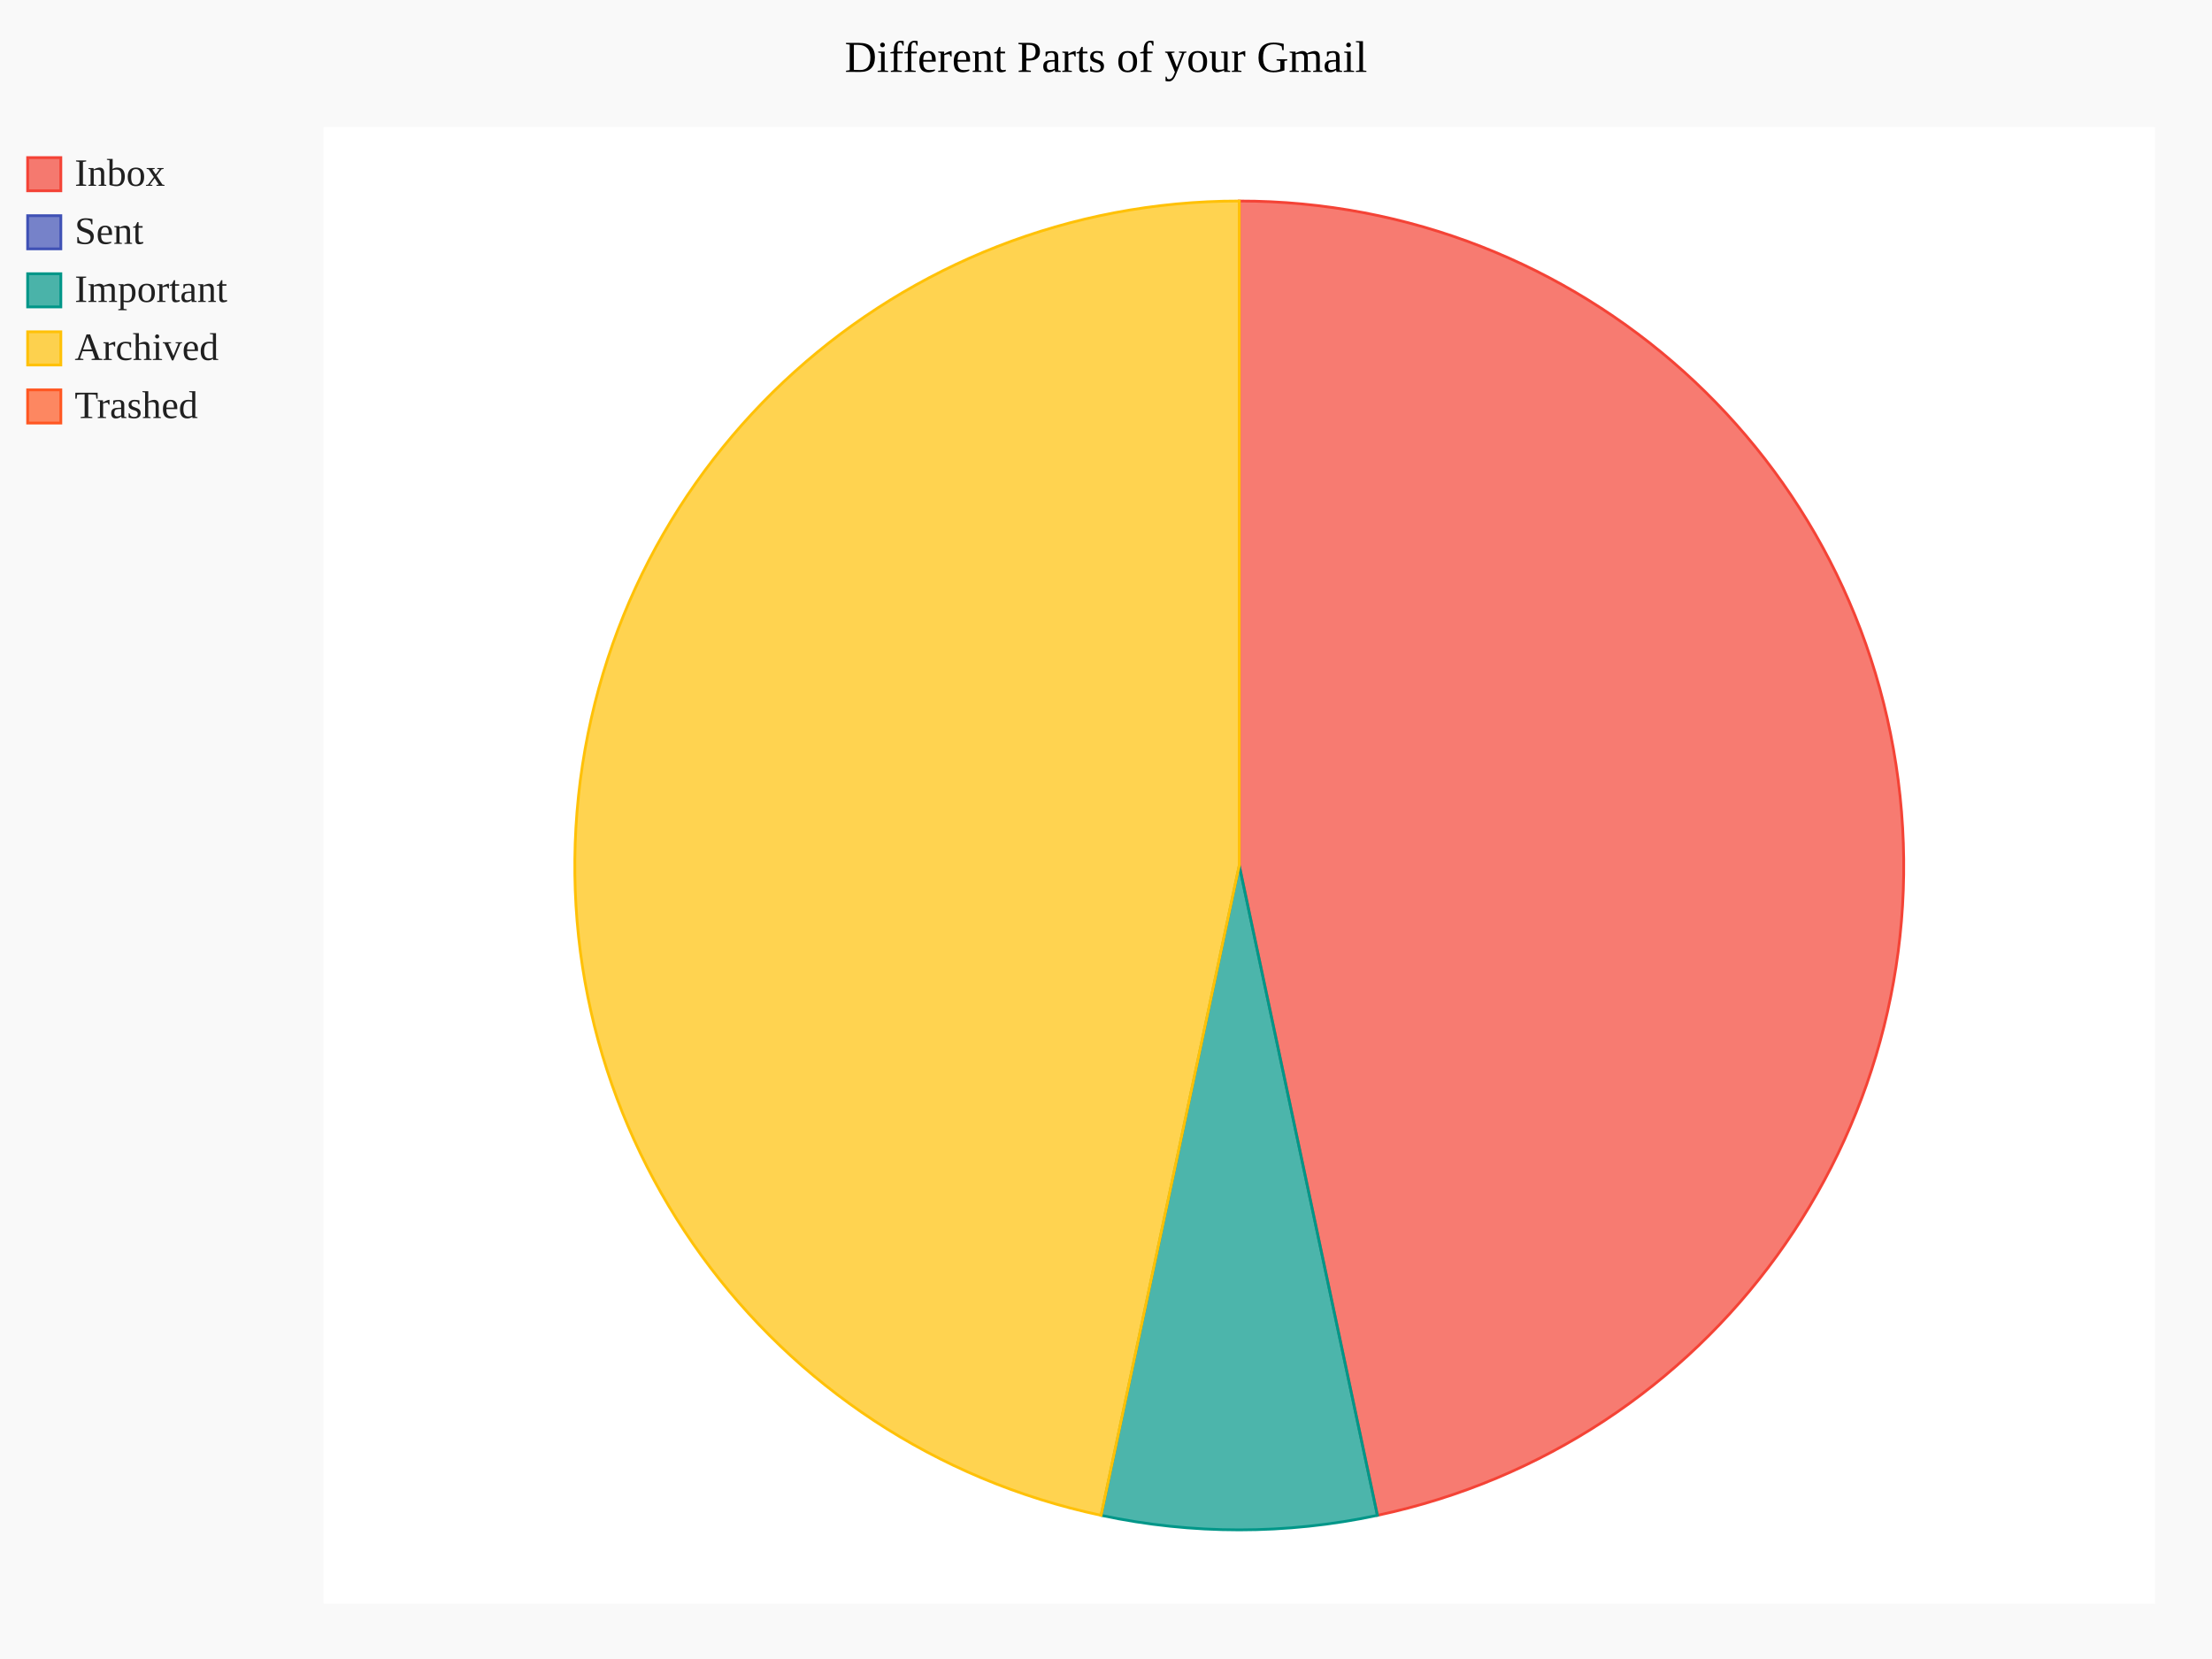
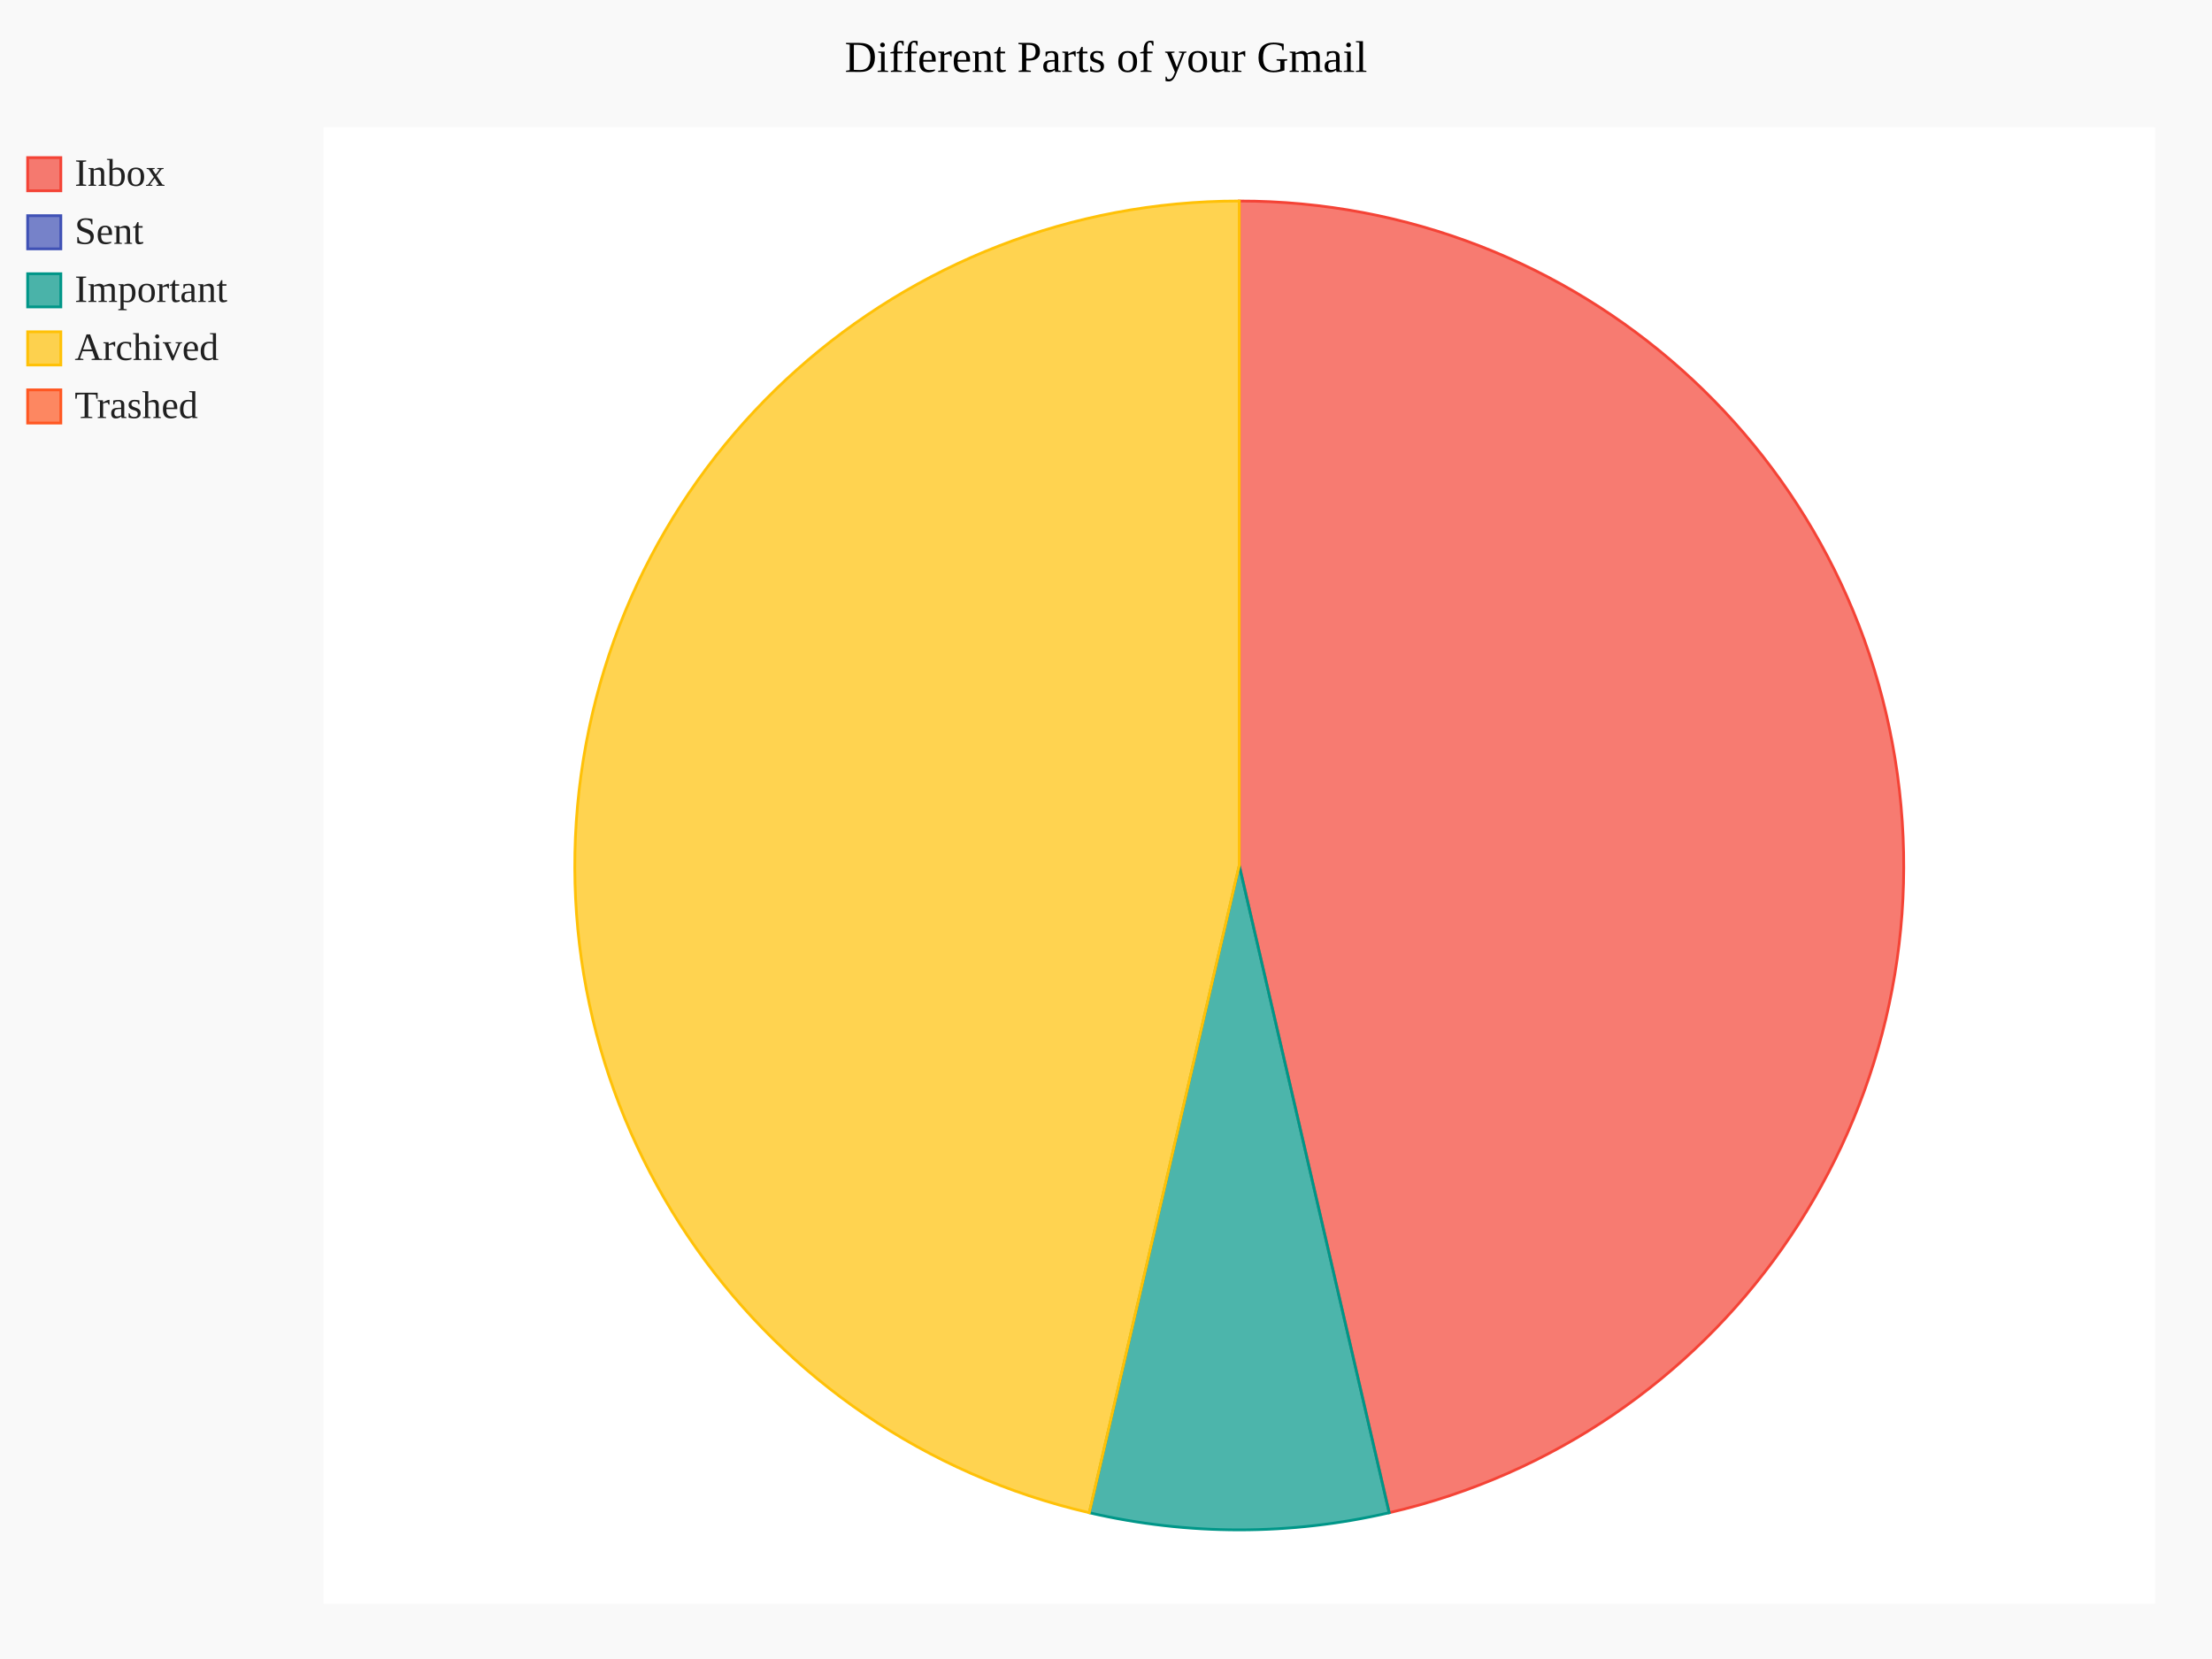
- <svg xmlns="http://www.w3.org/2000/svg" class="pygal-chart" id="chart-641de90a-ec85-4aea-b44f-8241155f24f6" viewBox="0 0 800 600">
+ <svg xmlns="http://www.w3.org/2000/svg" class="pygal-chart" id="chart-34682653-4855-41ed-bb04-712304db96e2" viewBox="0 0 800 600">
  <defs>
-     <style type="text/css">#chart-641de90a-ec85-4aea-b44f-8241155f24f6{-webkit-user-select:none;-webkit-font-smoothing:antialiased;font-family:Consolas,"Liberation Mono",Menlo,Courier,}#chart-641de90a-ec85-4aea-b44f-8241155f24f6 .title{font-family:Consolas,"Liberation Mono",Menlo,Courier,;font-size:16px}#chart-641de90a-ec85-4aea-b44f-8241155f24f6 .legends .legend text{font-family:Consolas,"Liberation Mono",Menlo,Courier,;font-size:14px}#chart-641de90a-ec85-4aea-b44f-8241155f24f6 .axis text{font-family:Consolas,"Liberation Mono",Menlo,Courier,;font-size:10px}#chart-641de90a-ec85-4aea-b44f-8241155f24f6 .axis text.major{font-family:Consolas,"Liberation Mono",Menlo,Courier,;font-size:10px}#chart-641de90a-ec85-4aea-b44f-8241155f24f6 .text-overlay text.value{font-family:Consolas,"Liberation Mono",Menlo,Courier,;font-size:16px}#chart-641de90a-ec85-4aea-b44f-8241155f24f6 .text-overlay text.label{font-family:Consolas,"Liberation Mono",Menlo,Courier,;font-size:10px}#chart-641de90a-ec85-4aea-b44f-8241155f24f6 .tooltip{font-family:Consolas,"Liberation Mono",Menlo,Courier,;font-size:14px}#chart-641de90a-ec85-4aea-b44f-8241155f24f6 text.no_data{font-family:Consolas,"Liberation Mono",Menlo,Courier,;font-size:64px}
- #chart-641de90a-ec85-4aea-b44f-8241155f24f6{background-color:rgba(249,249,249,1)}#chart-641de90a-ec85-4aea-b44f-8241155f24f6 path,#chart-641de90a-ec85-4aea-b44f-8241155f24f6 line,#chart-641de90a-ec85-4aea-b44f-8241155f24f6 rect,#chart-641de90a-ec85-4aea-b44f-8241155f24f6 circle{-webkit-transition:150ms;-moz-transition:150ms;transition:150ms}#chart-641de90a-ec85-4aea-b44f-8241155f24f6 .graph &gt; .background{fill:rgba(249,249,249,1)}#chart-641de90a-ec85-4aea-b44f-8241155f24f6 .plot &gt; .background{fill:rgba(255,255,255,1)}#chart-641de90a-ec85-4aea-b44f-8241155f24f6 .graph{fill:rgba(0,0,0,.87)}#chart-641de90a-ec85-4aea-b44f-8241155f24f6 text.no_data{fill:rgba(0,0,0,1)}#chart-641de90a-ec85-4aea-b44f-8241155f24f6 .title{fill:rgba(0,0,0,1)}#chart-641de90a-ec85-4aea-b44f-8241155f24f6 .legends .legend text{fill:rgba(0,0,0,.87)}#chart-641de90a-ec85-4aea-b44f-8241155f24f6 .legends .legend:hover text{fill:rgba(0,0,0,1)}#chart-641de90a-ec85-4aea-b44f-8241155f24f6 .axis .line{stroke:rgba(0,0,0,1)}#chart-641de90a-ec85-4aea-b44f-8241155f24f6 .axis .guide.line{stroke:rgba(0,0,0,.54)}#chart-641de90a-ec85-4aea-b44f-8241155f24f6 .axis .major.line{stroke:rgba(0,0,0,.87)}#chart-641de90a-ec85-4aea-b44f-8241155f24f6 .axis text.major{fill:rgba(0,0,0,1)}#chart-641de90a-ec85-4aea-b44f-8241155f24f6 .axis.y .guides:hover .guide.line,#chart-641de90a-ec85-4aea-b44f-8241155f24f6 .line-graph .axis.x .guides:hover .guide.line,#chart-641de90a-ec85-4aea-b44f-8241155f24f6 .stackedline-graph .axis.x .guides:hover .guide.line,#chart-641de90a-ec85-4aea-b44f-8241155f24f6 .xy-graph .axis.x .guides:hover .guide.line{stroke:rgba(0,0,0,1)}#chart-641de90a-ec85-4aea-b44f-8241155f24f6 .axis .guides:hover text{fill:rgba(0,0,0,1)}#chart-641de90a-ec85-4aea-b44f-8241155f24f6 .reactive{fill-opacity:.7}#chart-641de90a-ec85-4aea-b44f-8241155f24f6 .reactive.active,#chart-641de90a-ec85-4aea-b44f-8241155f24f6 .active .reactive{fill-opacity:.8;stroke-width:4}#chart-641de90a-ec85-4aea-b44f-8241155f24f6 .series text{fill:rgba(0,0,0,1)}#chart-641de90a-ec85-4aea-b44f-8241155f24f6 .tooltip rect{fill:rgba(255,255,255,1);stroke:rgba(0,0,0,1);-webkit-transition:opacity 150ms;-moz-transition:opacity 150ms;transition:opacity 150ms}#chart-641de90a-ec85-4aea-b44f-8241155f24f6 .tooltip .label{fill:rgba(0,0,0,.87)}#chart-641de90a-ec85-4aea-b44f-8241155f24f6 .tooltip .label{fill:rgba(0,0,0,.87)}#chart-641de90a-ec85-4aea-b44f-8241155f24f6 .tooltip .legend{font-size:.8em;fill:rgba(0,0,0,.54)}#chart-641de90a-ec85-4aea-b44f-8241155f24f6 .tooltip .x_label{font-size:.6em;fill:rgba(0,0,0,1)}#chart-641de90a-ec85-4aea-b44f-8241155f24f6 .tooltip .xlink{font-size:.5em;text-decoration:underline}#chart-641de90a-ec85-4aea-b44f-8241155f24f6 .tooltip .value{font-size:1.5em}#chart-641de90a-ec85-4aea-b44f-8241155f24f6 .map-element{fill:rgba(0,0,0,.87);stroke:rgba(0,0,0,.54) !important;opacity:.9;stroke-width:3;-webkit-transition:opacity 150ms;-moz-transition:opacity 150ms;transition:opacity 150ms}#chart-641de90a-ec85-4aea-b44f-8241155f24f6 .map-element:hover{opacity:1;stroke-width:10}#chart-641de90a-ec85-4aea-b44f-8241155f24f6 .color-0,#chart-641de90a-ec85-4aea-b44f-8241155f24f6 .color-0 a:visited{stroke:#F44336;fill:#F44336}#chart-641de90a-ec85-4aea-b44f-8241155f24f6 .color-1,#chart-641de90a-ec85-4aea-b44f-8241155f24f6 .color-1 a:visited{stroke:#3F51B5;fill:#3F51B5}#chart-641de90a-ec85-4aea-b44f-8241155f24f6 .color-2,#chart-641de90a-ec85-4aea-b44f-8241155f24f6 .color-2 a:visited{stroke:#009688;fill:#009688}#chart-641de90a-ec85-4aea-b44f-8241155f24f6 .color-3,#chart-641de90a-ec85-4aea-b44f-8241155f24f6 .color-3 a:visited{stroke:#FFC107;fill:#FFC107}#chart-641de90a-ec85-4aea-b44f-8241155f24f6 .color-4,#chart-641de90a-ec85-4aea-b44f-8241155f24f6 .color-4 a:visited{stroke:#FF5722;fill:#FF5722}#chart-641de90a-ec85-4aea-b44f-8241155f24f6 .text-overlay .color-0 text{fill:black}#chart-641de90a-ec85-4aea-b44f-8241155f24f6 .text-overlay .color-1 text{fill:black}#chart-641de90a-ec85-4aea-b44f-8241155f24f6 .text-overlay .color-2 text{fill:black}#chart-641de90a-ec85-4aea-b44f-8241155f24f6 .text-overlay .color-3 text{fill:black}#chart-641de90a-ec85-4aea-b44f-8241155f24f6 .text-overlay .color-4 text{fill:black}
- #chart-641de90a-ec85-4aea-b44f-8241155f24f6 text.no_data{text-anchor:middle}#chart-641de90a-ec85-4aea-b44f-8241155f24f6 .guide.line{fill:none}#chart-641de90a-ec85-4aea-b44f-8241155f24f6 .centered{text-anchor:middle}#chart-641de90a-ec85-4aea-b44f-8241155f24f6 .title{text-anchor:middle}#chart-641de90a-ec85-4aea-b44f-8241155f24f6 .legends .legend text{fill-opacity:1}#chart-641de90a-ec85-4aea-b44f-8241155f24f6 .axis.x text{text-anchor:middle}#chart-641de90a-ec85-4aea-b44f-8241155f24f6 .axis.x:not(.web) text[transform]{text-anchor:start}#chart-641de90a-ec85-4aea-b44f-8241155f24f6 .axis.y text{text-anchor:end}#chart-641de90a-ec85-4aea-b44f-8241155f24f6 .axis.y2 text{text-anchor:start}#chart-641de90a-ec85-4aea-b44f-8241155f24f6 .axis .guide.line{stroke-dasharray:4,4}#chart-641de90a-ec85-4aea-b44f-8241155f24f6 .axis .major.guide.line{stroke-dasharray:6,6}#chart-641de90a-ec85-4aea-b44f-8241155f24f6 .horizontal .axis.y .guide.line,#chart-641de90a-ec85-4aea-b44f-8241155f24f6 .horizontal .axis.y2 .guide.line,#chart-641de90a-ec85-4aea-b44f-8241155f24f6 .vertical .axis.x .guide.line{opacity:0}#chart-641de90a-ec85-4aea-b44f-8241155f24f6 .horizontal .axis.always_show .guide.line,#chart-641de90a-ec85-4aea-b44f-8241155f24f6 .vertical .axis.always_show .guide.line{opacity:1 !important}#chart-641de90a-ec85-4aea-b44f-8241155f24f6 .axis.y .guides:hover .guide.line,#chart-641de90a-ec85-4aea-b44f-8241155f24f6 .axis.y2 .guides:hover .guide.line,#chart-641de90a-ec85-4aea-b44f-8241155f24f6 .axis.x .guides:hover .guide.line{opacity:1}#chart-641de90a-ec85-4aea-b44f-8241155f24f6 .axis .guides:hover text{opacity:1}#chart-641de90a-ec85-4aea-b44f-8241155f24f6 .nofill{fill:none}#chart-641de90a-ec85-4aea-b44f-8241155f24f6 .subtle-fill{fill-opacity:.2}#chart-641de90a-ec85-4aea-b44f-8241155f24f6 .dot{stroke-width:1px;fill-opacity:1}#chart-641de90a-ec85-4aea-b44f-8241155f24f6 .dot.active{stroke-width:5px}#chart-641de90a-ec85-4aea-b44f-8241155f24f6 .dot.negative{fill:transparent}#chart-641de90a-ec85-4aea-b44f-8241155f24f6 text,#chart-641de90a-ec85-4aea-b44f-8241155f24f6 tspan{stroke:none !important}#chart-641de90a-ec85-4aea-b44f-8241155f24f6 .series text.active{opacity:1}#chart-641de90a-ec85-4aea-b44f-8241155f24f6 .tooltip rect{fill-opacity:.95;stroke-width:.5}#chart-641de90a-ec85-4aea-b44f-8241155f24f6 .tooltip text{fill-opacity:1}</style>
+     <style type="text/css">#chart-34682653-4855-41ed-bb04-712304db96e2{-webkit-user-select:none;-webkit-font-smoothing:antialiased;font-family:Consolas,"Liberation Mono",Menlo,Courier,}#chart-34682653-4855-41ed-bb04-712304db96e2 .title{font-family:Consolas,"Liberation Mono",Menlo,Courier,;font-size:16px}#chart-34682653-4855-41ed-bb04-712304db96e2 .legends .legend text{font-family:Consolas,"Liberation Mono",Menlo,Courier,;font-size:14px}#chart-34682653-4855-41ed-bb04-712304db96e2 .axis text{font-family:Consolas,"Liberation Mono",Menlo,Courier,;font-size:10px}#chart-34682653-4855-41ed-bb04-712304db96e2 .axis text.major{font-family:Consolas,"Liberation Mono",Menlo,Courier,;font-size:10px}#chart-34682653-4855-41ed-bb04-712304db96e2 .text-overlay text.value{font-family:Consolas,"Liberation Mono",Menlo,Courier,;font-size:16px}#chart-34682653-4855-41ed-bb04-712304db96e2 .text-overlay text.label{font-family:Consolas,"Liberation Mono",Menlo,Courier,;font-size:10px}#chart-34682653-4855-41ed-bb04-712304db96e2 .tooltip{font-family:Consolas,"Liberation Mono",Menlo,Courier,;font-size:14px}#chart-34682653-4855-41ed-bb04-712304db96e2 text.no_data{font-family:Consolas,"Liberation Mono",Menlo,Courier,;font-size:64px}
+ #chart-34682653-4855-41ed-bb04-712304db96e2{background-color:rgba(249,249,249,1)}#chart-34682653-4855-41ed-bb04-712304db96e2 path,#chart-34682653-4855-41ed-bb04-712304db96e2 line,#chart-34682653-4855-41ed-bb04-712304db96e2 rect,#chart-34682653-4855-41ed-bb04-712304db96e2 circle{-webkit-transition:150ms;-moz-transition:150ms;transition:150ms}#chart-34682653-4855-41ed-bb04-712304db96e2 .graph &gt; .background{fill:rgba(249,249,249,1)}#chart-34682653-4855-41ed-bb04-712304db96e2 .plot &gt; .background{fill:rgba(255,255,255,1)}#chart-34682653-4855-41ed-bb04-712304db96e2 .graph{fill:rgba(0,0,0,.87)}#chart-34682653-4855-41ed-bb04-712304db96e2 text.no_data{fill:rgba(0,0,0,1)}#chart-34682653-4855-41ed-bb04-712304db96e2 .title{fill:rgba(0,0,0,1)}#chart-34682653-4855-41ed-bb04-712304db96e2 .legends .legend text{fill:rgba(0,0,0,.87)}#chart-34682653-4855-41ed-bb04-712304db96e2 .legends .legend:hover text{fill:rgba(0,0,0,1)}#chart-34682653-4855-41ed-bb04-712304db96e2 .axis .line{stroke:rgba(0,0,0,1)}#chart-34682653-4855-41ed-bb04-712304db96e2 .axis .guide.line{stroke:rgba(0,0,0,.54)}#chart-34682653-4855-41ed-bb04-712304db96e2 .axis .major.line{stroke:rgba(0,0,0,.87)}#chart-34682653-4855-41ed-bb04-712304db96e2 .axis text.major{fill:rgba(0,0,0,1)}#chart-34682653-4855-41ed-bb04-712304db96e2 .axis.y .guides:hover .guide.line,#chart-34682653-4855-41ed-bb04-712304db96e2 .line-graph .axis.x .guides:hover .guide.line,#chart-34682653-4855-41ed-bb04-712304db96e2 .stackedline-graph .axis.x .guides:hover .guide.line,#chart-34682653-4855-41ed-bb04-712304db96e2 .xy-graph .axis.x .guides:hover .guide.line{stroke:rgba(0,0,0,1)}#chart-34682653-4855-41ed-bb04-712304db96e2 .axis .guides:hover text{fill:rgba(0,0,0,1)}#chart-34682653-4855-41ed-bb04-712304db96e2 .reactive{fill-opacity:.7}#chart-34682653-4855-41ed-bb04-712304db96e2 .reactive.active,#chart-34682653-4855-41ed-bb04-712304db96e2 .active .reactive{fill-opacity:.8;stroke-width:4}#chart-34682653-4855-41ed-bb04-712304db96e2 .series text{fill:rgba(0,0,0,1)}#chart-34682653-4855-41ed-bb04-712304db96e2 .tooltip rect{fill:rgba(255,255,255,1);stroke:rgba(0,0,0,1);-webkit-transition:opacity 150ms;-moz-transition:opacity 150ms;transition:opacity 150ms}#chart-34682653-4855-41ed-bb04-712304db96e2 .tooltip .label{fill:rgba(0,0,0,.87)}#chart-34682653-4855-41ed-bb04-712304db96e2 .tooltip .label{fill:rgba(0,0,0,.87)}#chart-34682653-4855-41ed-bb04-712304db96e2 .tooltip .legend{font-size:.8em;fill:rgba(0,0,0,.54)}#chart-34682653-4855-41ed-bb04-712304db96e2 .tooltip .x_label{font-size:.6em;fill:rgba(0,0,0,1)}#chart-34682653-4855-41ed-bb04-712304db96e2 .tooltip .xlink{font-size:.5em;text-decoration:underline}#chart-34682653-4855-41ed-bb04-712304db96e2 .tooltip .value{font-size:1.5em}#chart-34682653-4855-41ed-bb04-712304db96e2 .map-element{fill:rgba(0,0,0,.87);stroke:rgba(0,0,0,.54) !important;opacity:.9;stroke-width:3;-webkit-transition:opacity 150ms;-moz-transition:opacity 150ms;transition:opacity 150ms}#chart-34682653-4855-41ed-bb04-712304db96e2 .map-element:hover{opacity:1;stroke-width:10}#chart-34682653-4855-41ed-bb04-712304db96e2 .color-0,#chart-34682653-4855-41ed-bb04-712304db96e2 .color-0 a:visited{stroke:#F44336;fill:#F44336}#chart-34682653-4855-41ed-bb04-712304db96e2 .color-1,#chart-34682653-4855-41ed-bb04-712304db96e2 .color-1 a:visited{stroke:#3F51B5;fill:#3F51B5}#chart-34682653-4855-41ed-bb04-712304db96e2 .color-2,#chart-34682653-4855-41ed-bb04-712304db96e2 .color-2 a:visited{stroke:#009688;fill:#009688}#chart-34682653-4855-41ed-bb04-712304db96e2 .color-3,#chart-34682653-4855-41ed-bb04-712304db96e2 .color-3 a:visited{stroke:#FFC107;fill:#FFC107}#chart-34682653-4855-41ed-bb04-712304db96e2 .color-4,#chart-34682653-4855-41ed-bb04-712304db96e2 .color-4 a:visited{stroke:#FF5722;fill:#FF5722}#chart-34682653-4855-41ed-bb04-712304db96e2 .text-overlay .color-0 text{fill:black}#chart-34682653-4855-41ed-bb04-712304db96e2 .text-overlay .color-1 text{fill:black}#chart-34682653-4855-41ed-bb04-712304db96e2 .text-overlay .color-2 text{fill:black}#chart-34682653-4855-41ed-bb04-712304db96e2 .text-overlay .color-3 text{fill:black}#chart-34682653-4855-41ed-bb04-712304db96e2 .text-overlay .color-4 text{fill:black}
+ #chart-34682653-4855-41ed-bb04-712304db96e2 text.no_data{text-anchor:middle}#chart-34682653-4855-41ed-bb04-712304db96e2 .guide.line{fill:none}#chart-34682653-4855-41ed-bb04-712304db96e2 .centered{text-anchor:middle}#chart-34682653-4855-41ed-bb04-712304db96e2 .title{text-anchor:middle}#chart-34682653-4855-41ed-bb04-712304db96e2 .legends .legend text{fill-opacity:1}#chart-34682653-4855-41ed-bb04-712304db96e2 .axis.x text{text-anchor:middle}#chart-34682653-4855-41ed-bb04-712304db96e2 .axis.x:not(.web) text[transform]{text-anchor:start}#chart-34682653-4855-41ed-bb04-712304db96e2 .axis.y text{text-anchor:end}#chart-34682653-4855-41ed-bb04-712304db96e2 .axis.y2 text{text-anchor:start}#chart-34682653-4855-41ed-bb04-712304db96e2 .axis .guide.line{stroke-dasharray:4,4}#chart-34682653-4855-41ed-bb04-712304db96e2 .axis .major.guide.line{stroke-dasharray:6,6}#chart-34682653-4855-41ed-bb04-712304db96e2 .horizontal .axis.y .guide.line,#chart-34682653-4855-41ed-bb04-712304db96e2 .horizontal .axis.y2 .guide.line,#chart-34682653-4855-41ed-bb04-712304db96e2 .vertical .axis.x .guide.line{opacity:0}#chart-34682653-4855-41ed-bb04-712304db96e2 .horizontal .axis.always_show .guide.line,#chart-34682653-4855-41ed-bb04-712304db96e2 .vertical .axis.always_show .guide.line{opacity:1 !important}#chart-34682653-4855-41ed-bb04-712304db96e2 .axis.y .guides:hover .guide.line,#chart-34682653-4855-41ed-bb04-712304db96e2 .axis.y2 .guides:hover .guide.line,#chart-34682653-4855-41ed-bb04-712304db96e2 .axis.x .guides:hover .guide.line{opacity:1}#chart-34682653-4855-41ed-bb04-712304db96e2 .axis .guides:hover text{opacity:1}#chart-34682653-4855-41ed-bb04-712304db96e2 .nofill{fill:none}#chart-34682653-4855-41ed-bb04-712304db96e2 .subtle-fill{fill-opacity:.2}#chart-34682653-4855-41ed-bb04-712304db96e2 .dot{stroke-width:1px;fill-opacity:1}#chart-34682653-4855-41ed-bb04-712304db96e2 .dot.active{stroke-width:5px}#chart-34682653-4855-41ed-bb04-712304db96e2 .dot.negative{fill:transparent}#chart-34682653-4855-41ed-bb04-712304db96e2 text,#chart-34682653-4855-41ed-bb04-712304db96e2 tspan{stroke:none !important}#chart-34682653-4855-41ed-bb04-712304db96e2 .series text.active{opacity:1}#chart-34682653-4855-41ed-bb04-712304db96e2 .tooltip rect{fill-opacity:.95;stroke-width:.5}#chart-34682653-4855-41ed-bb04-712304db96e2 .tooltip text{fill-opacity:1}</style>
  </defs>
  <g class="graph pie-graph vertical">
    <rect class="background" height="600" width="800" x="0" y="0" />
    <g class="plot" transform="translate(117, 46)">
      <rect class="background" height="534" width="662.4" x="0" y="0" />
      <g class="series serie-0 color-0">
        <g class="slices">
          <g class="slice">
-             <path class="slice reactive tooltip-trigger" d="M331.2 26.7 A240.3 240.3 0 0 1 381.161 502.049 L331.2 267 A0 0 0 0 0 331.2 267 z" />
+             <path class="slice reactive tooltip-trigger" d="M331.2 26.7 A240.3 240.3 0 0 1 385.433 501.1 L331.2 267 A0 0 0 0 0 331.2 267 z" />
          </g>
        </g>
      </g>
      <g class="series serie-1 color-1">
        <g class="slices">
          <g class="slice" />
        </g>
      </g>
      <g class="series serie-2 color-2">
        <g class="slices">
          <g class="slice">
-             <path class="slice reactive tooltip-trigger" d="M381.161 502.049 A240.3 240.3 0 0 1 281.239 502.049 L331.2 267 A0 0 0 0 0 331.2 267 z" />
+             <path class="slice reactive tooltip-trigger" d="M385.433 501.1 A240.3 240.3 0 0 1 276.967 501.1 L331.2 267 A0 0 0 0 0 331.2 267 z" />
          </g>
        </g>
      </g>
      <g class="series serie-3 color-3">
        <g class="slices">
          <g class="slice">
-             <path class="slice reactive tooltip-trigger" d="M281.239 502.049 A240.3 240.3 0 0 1 331.2 26.7 L331.2 267 A0 0 0 0 0 331.2 267 z" />
+             <path class="slice reactive tooltip-trigger" d="M276.967 501.1 A240.3 240.3 0 0 1 331.2 26.7 L331.2 267 A0 0 0 0 0 331.2 267 z" />
          </g>
        </g>
      </g>
      <g class="series serie-4 color-4">
        <g class="slices">
          <g class="slice" />
        </g>
      </g>
    </g>
    <g class="titles">
      <text class="title plot_title" x="400.0" y="26">Different Parts of your Gmail</text>
    </g>
    <g class="plot overlay" transform="translate(117, 46)">
      <g class="series serie-0 color-0" />
      <g class="series serie-1 color-1" />
      <g class="series serie-2 color-2" />
      <g class="series serie-3 color-3" />
      <g class="series serie-4 color-4" />
    </g>
    <g class="plot text-overlay" transform="translate(117, 46)">
      <g class="series serie-0 color-0" />
      <g class="series serie-1 color-1" />
      <g class="series serie-2 color-2" />
      <g class="series serie-3 color-3" />
      <g class="series serie-4 color-4" />
    </g>
    <g class="plot tooltip-overlay" transform="translate(117, 46)">
      <g class="tooltip" style="opacity: 0" transform="translate(0 0)">
        <rect class="tooltip-box" height="0" rx="0" ry="0" width="0" />
        <g class="text" />
      </g>
    </g>
    <g class="legends" transform="translate(10, 56)">
      <g class="legend reactive activate-serie" id="activate-serie-0">
        <rect class="color-0 reactive" height="12" width="12" x="0.0" y="1.0" />
        <text x="17.0" y="11.2">Inbox</text>
      </g>
      <g class="legend reactive activate-serie" id="activate-serie-1">
        <rect class="color-1 reactive" height="12" width="12" x="0.0" y="22.0" />
        <text x="17.0" y="32.2">Sent</text>
      </g>
      <g class="legend reactive activate-serie" id="activate-serie-2">
        <rect class="color-2 reactive" height="12" width="12" x="0.0" y="43.0" />
        <text x="17.0" y="53.2">Important</text>
      </g>
      <g class="legend reactive activate-serie" id="activate-serie-3">
        <rect class="color-3 reactive" height="12" width="12" x="0.0" y="64.0" />
        <text x="17.0" y="74.2">Archived</text>
      </g>
      <g class="legend reactive activate-serie" id="activate-serie-4">
        <rect class="color-4 reactive" height="12" width="12" x="0.0" y="85.0" />
        <text x="17.0" y="95.2">Trashed</text>
      </g>
    </g>
    <g class="legends" transform="translate(790, 56)" />
  </g>
</svg>
